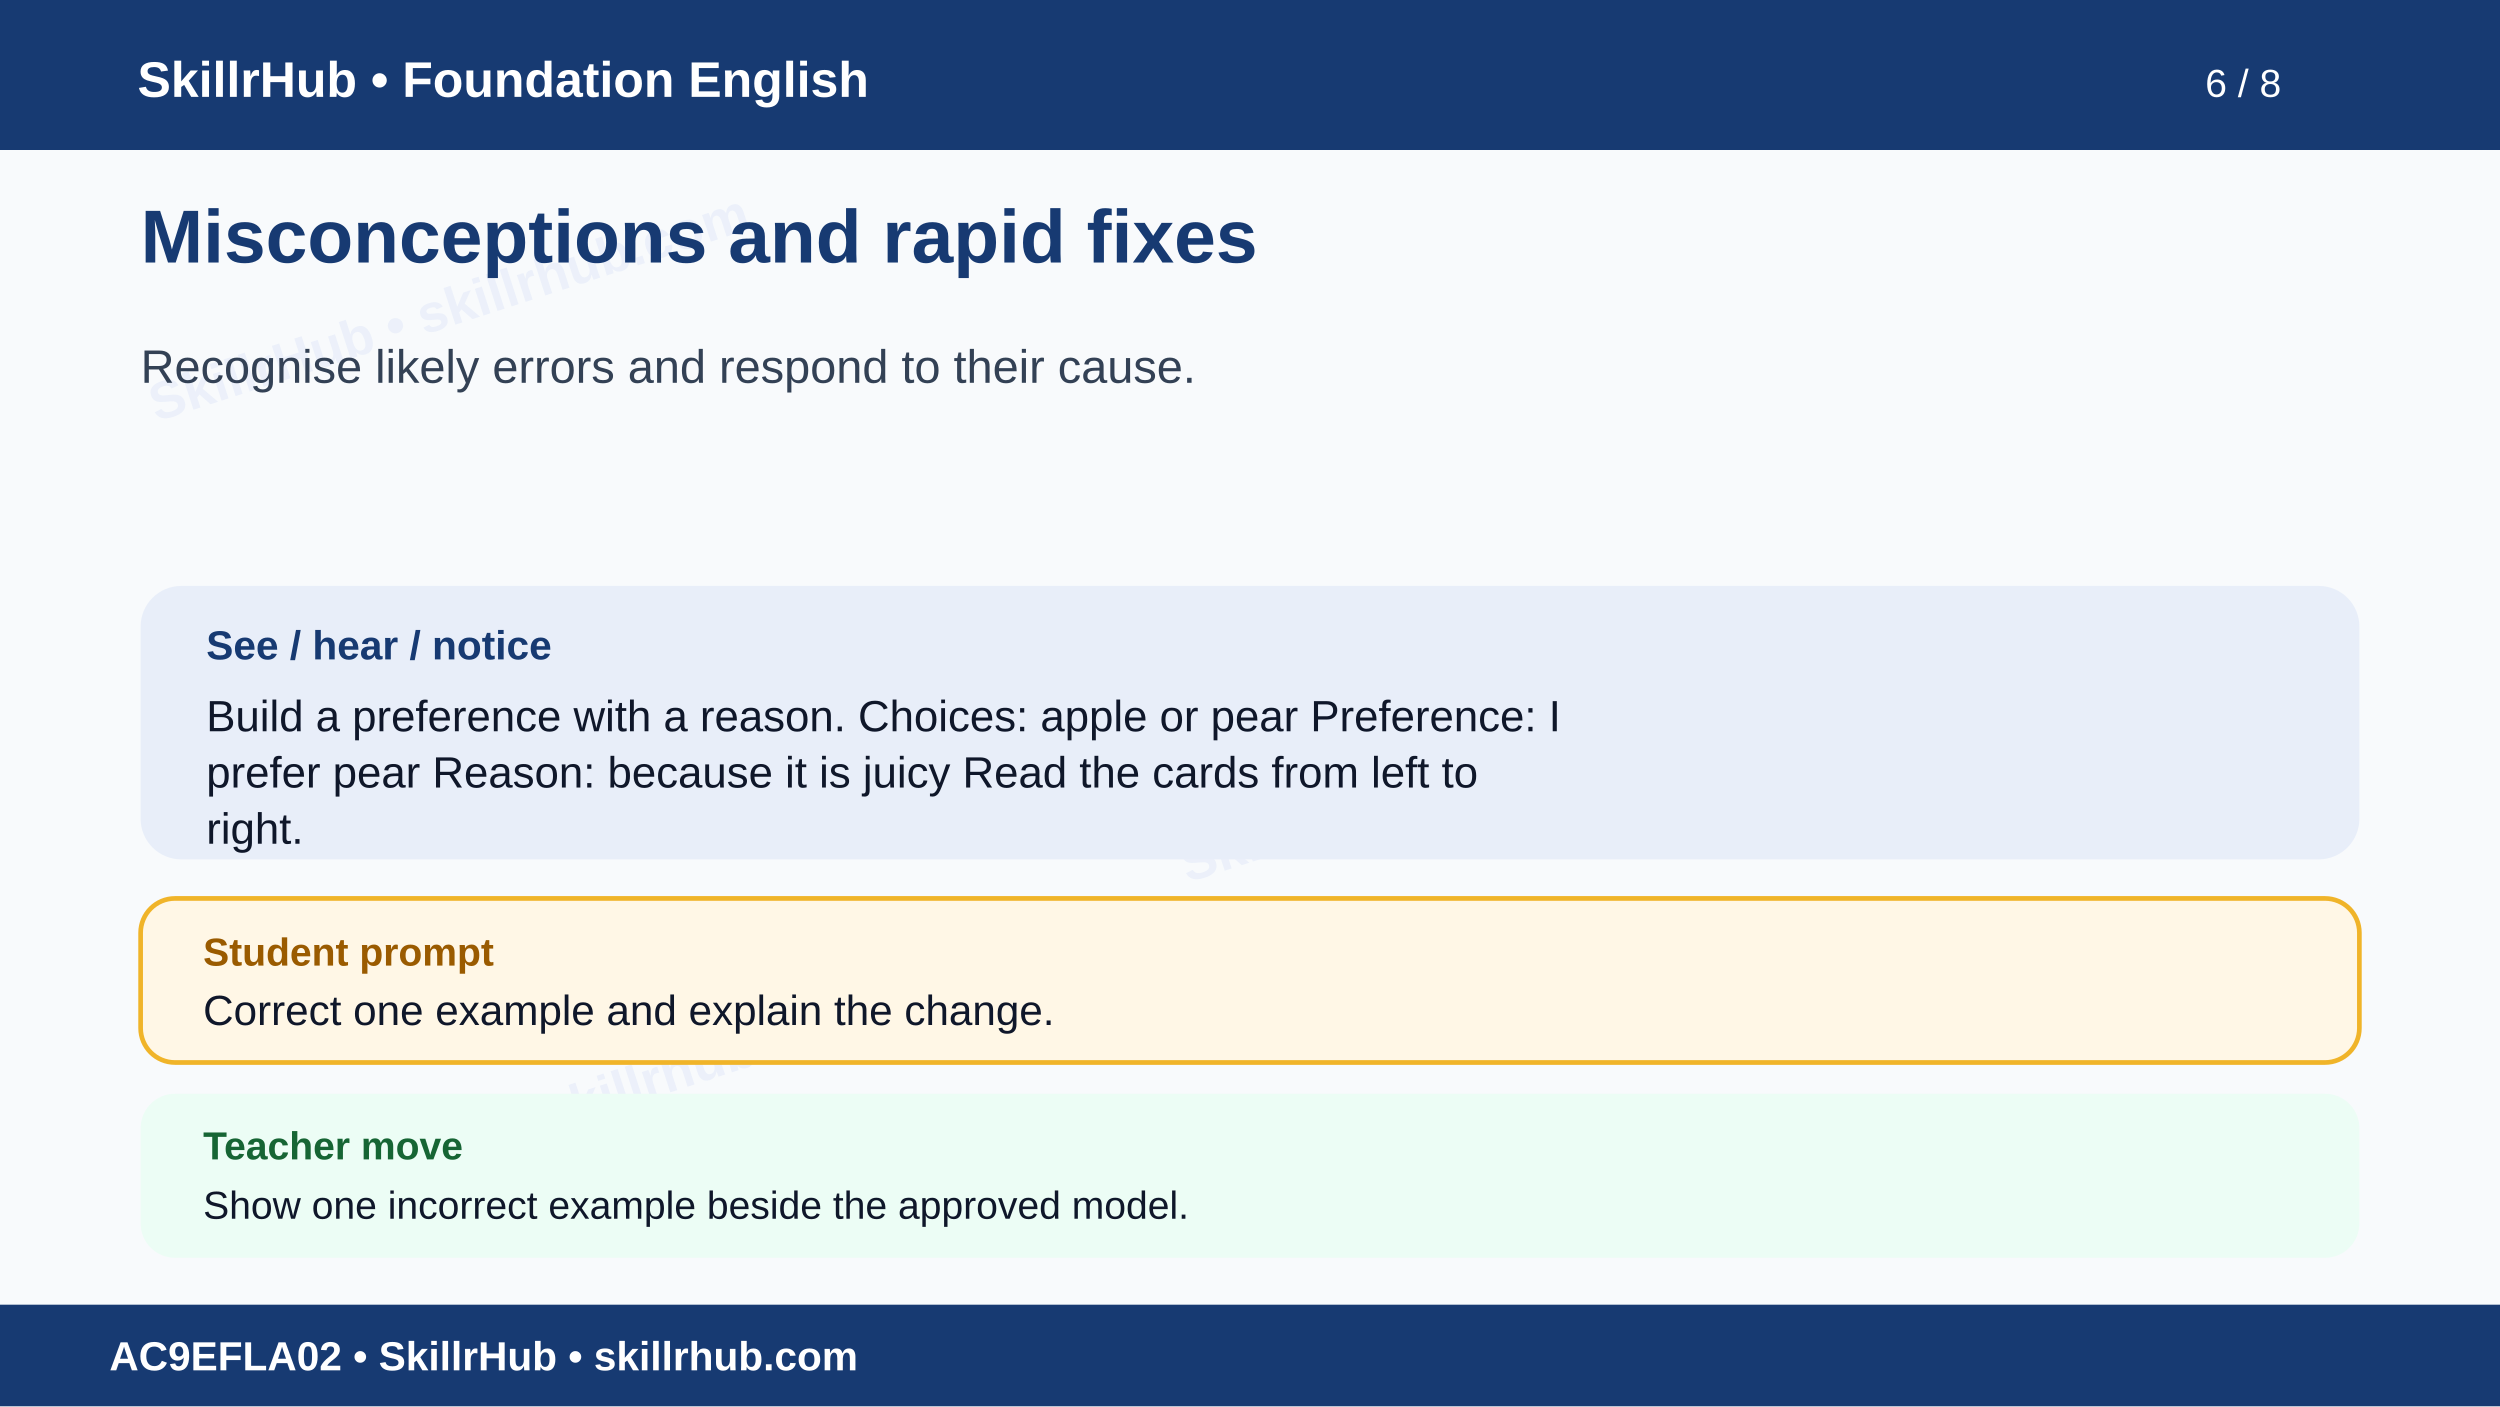
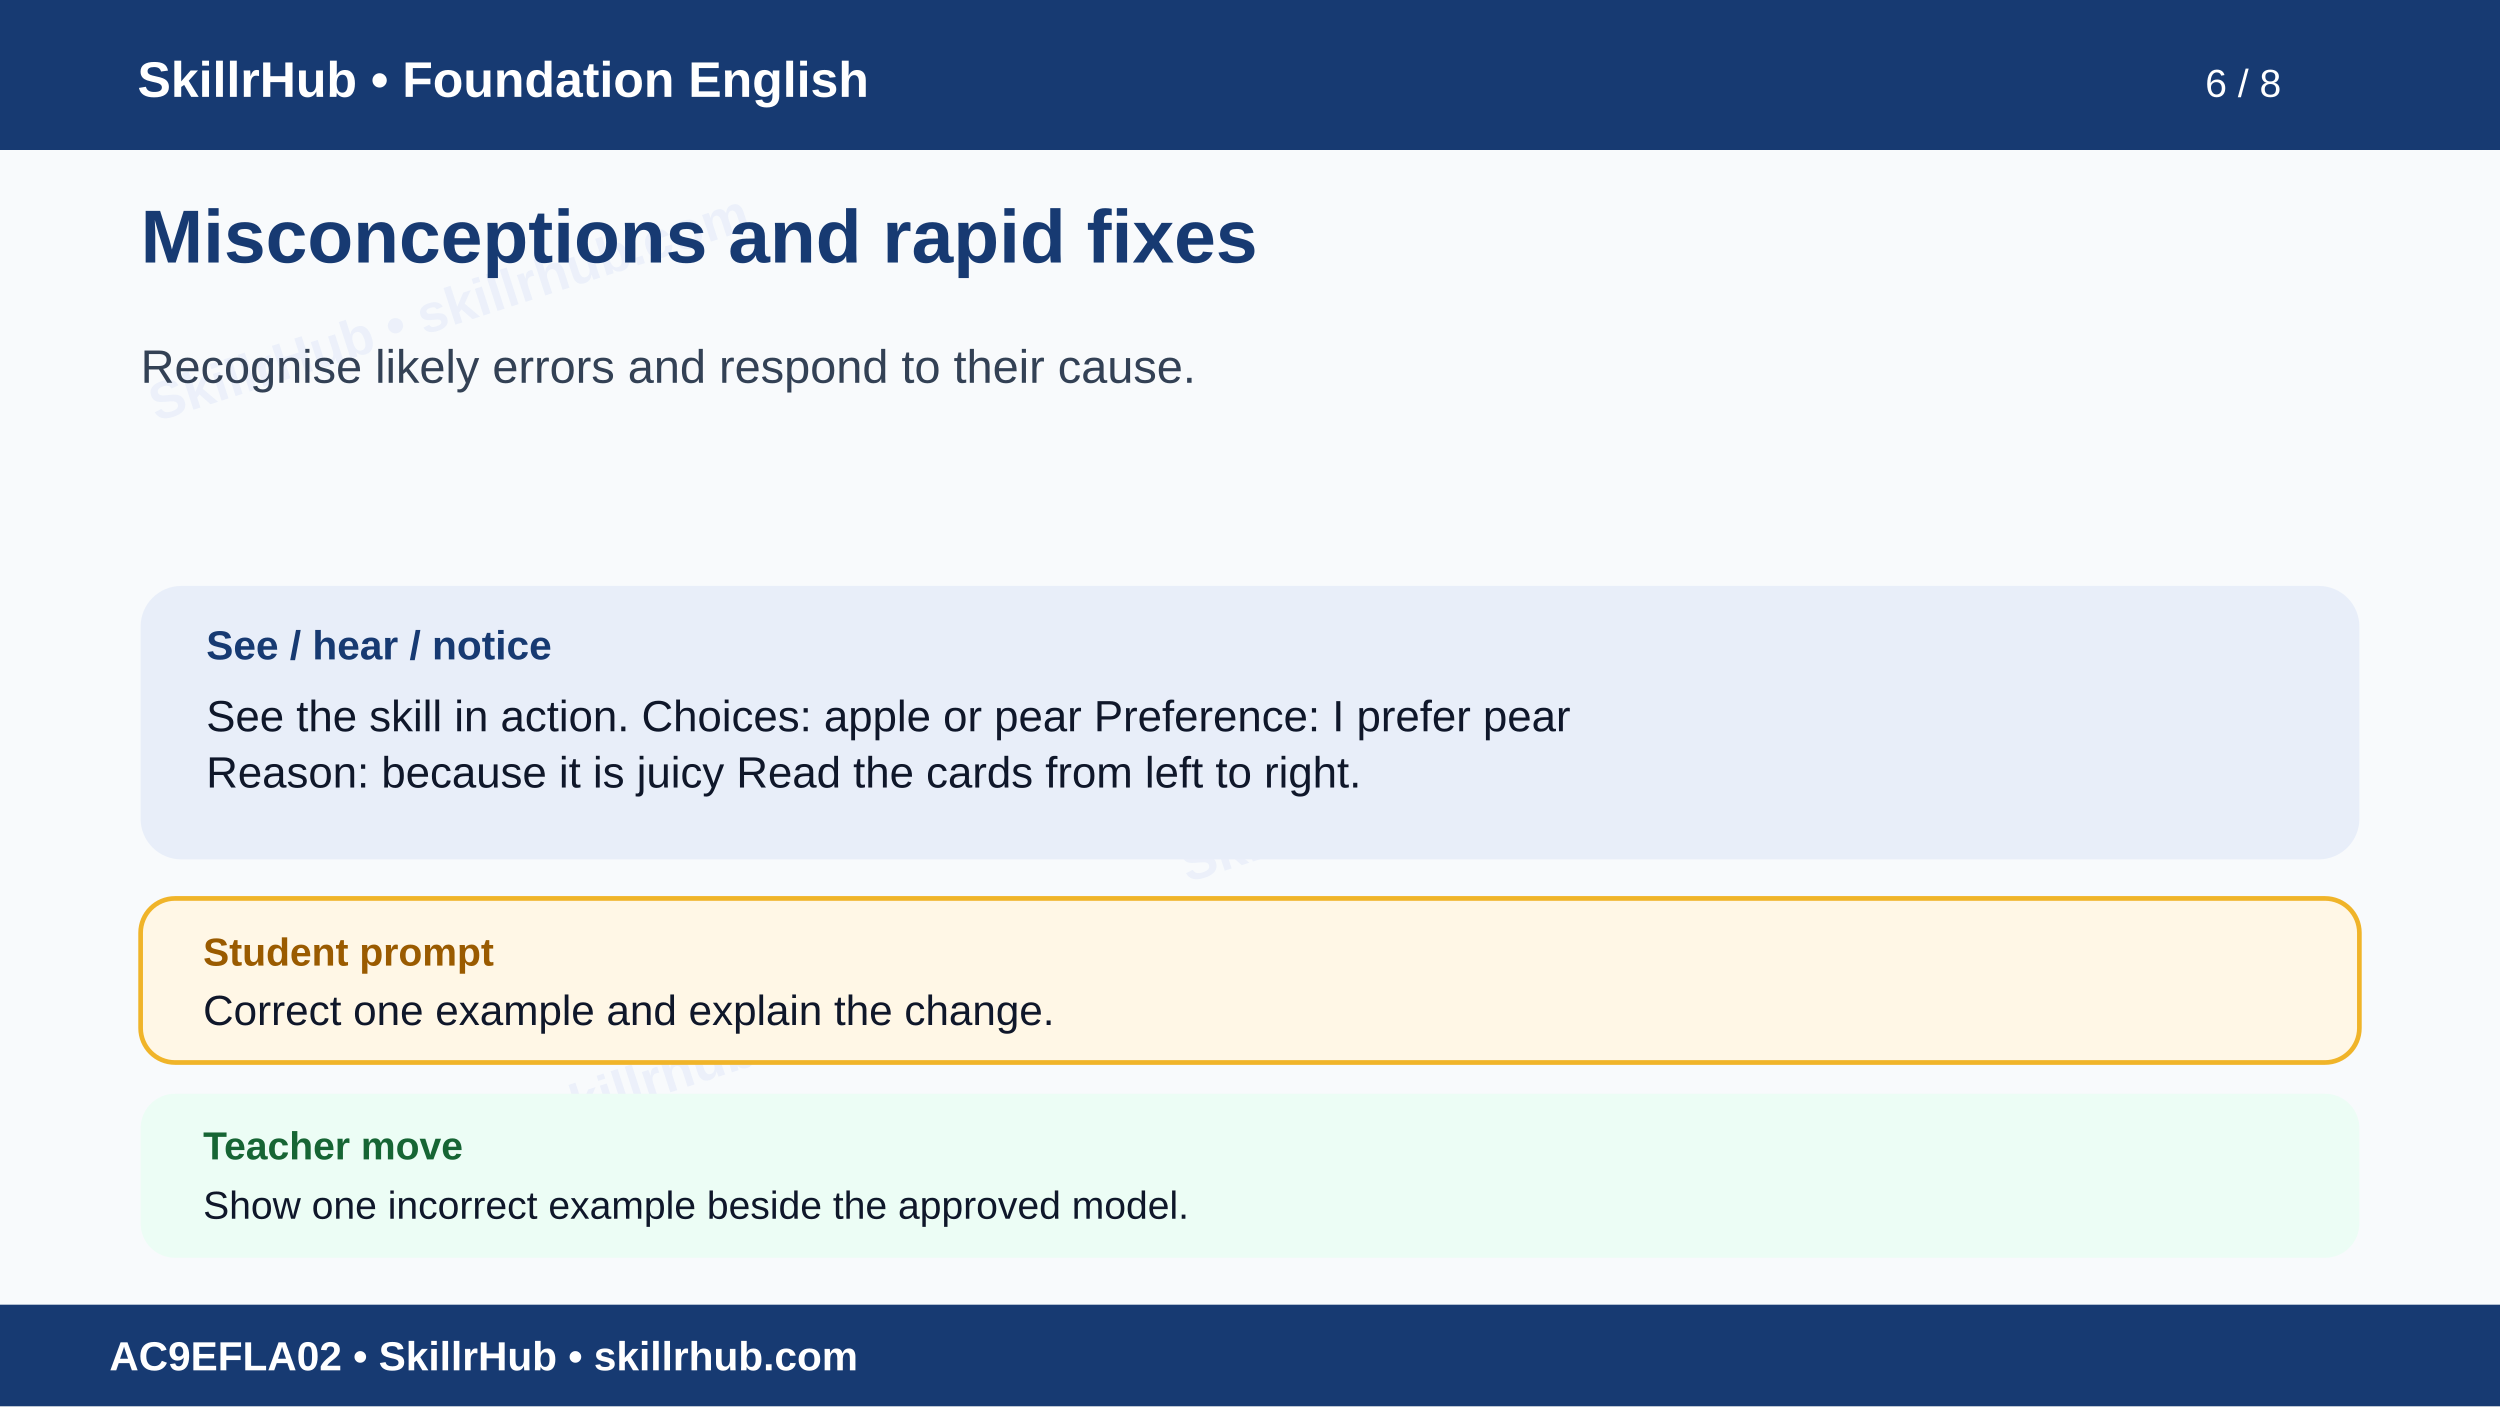
<svg xmlns="http://www.w3.org/2000/svg" width="1600" height="900" viewBox="0 0 1600 900" role="img" aria-labelledby="t d">
  <rect width="1600" height="900" fill="#f8fafc" />
  <g opacity=".055" fill="#1d4ed8" font-family="Arial" font-size="34" font-weight="700">
    <text x="100" y="270" transform="rotate(-18 100 270)">SkillrHub • skillrhub.com</text>
    <text x="760" y="565" transform="rotate(-18 760 565)">SkillrHub • skillrhub.com</text>
    <text x="180" y="780" transform="rotate(-18 180 780)">SkillrHub • skillrhub.com</text>
  </g>
  <rect width="1600" height="96" fill="#173a72" />
  <text x="88" y="62" fill="#fff" font-family="Arial" font-size="32" font-weight="700">SkillrHub • Foundation English</text>
  <text x="1460" y="62" text-anchor="end" fill="#fff" font-family="Arial" font-size="25">6 / 8</text>
  <text x="90" y="168" fill="#173a72" font-family="Arial,Helvetica,sans-serif" font-size="48" font-weight="700">Misconceptions and rapid fixes</text>
  <text x="90" y="245" fill="#334155" font-family="Arial,Helvetica,sans-serif" font-size="30" font-weight="400">Recognise likely errors and respond to their cause.</text>
  <rect x="90" y="375" width="1420" height="175" rx="26" fill="#e8eef9" />
  <text x="132" y="422" fill="#173a72" font-family="Arial" font-size="26" font-weight="700">See / hear / notice</text>
-   <text x="132" y="468" fill="#0f172a" font-family="Arial,Helvetica,sans-serif" font-size="28" font-weight="400">Build a preference with a reason. Choices: apple or pear Preference: I</text>
-   <text x="132" y="504" fill="#0f172a" font-family="Arial,Helvetica,sans-serif" font-size="28" font-weight="400">prefer pear Reason: because it is juicy Read the cards from left to</text>
-   <text x="132" y="540" fill="#0f172a" font-family="Arial,Helvetica,sans-serif" font-size="28" font-weight="400">right.</text>
+   <text x="132" y="468" fill="#0f172a" font-family="Arial,Helvetica,sans-serif" font-size="28" font-weight="400">See the skill in action. Choices: apple or pear Preference: I prefer pear</text>
+   <text x="132" y="504" fill="#0f172a" font-family="Arial,Helvetica,sans-serif" font-size="28" font-weight="400">Reason: because it is juicy Read the cards from left to right.</text>
  <rect x="90" y="575" width="1420" height="105" rx="22" fill="#fff7e6" stroke="#f0b429" stroke-width="3" />
  <text x="130" y="618" fill="#9a5b00" font-family="Arial" font-size="25" font-weight="700">Student prompt</text>
  <text x="130" y="656" fill="#0f172a" font-family="Arial,Helvetica,sans-serif" font-size="27" font-weight="400">Correct one example and explain the change.</text>
  <rect x="90" y="700" width="1420" height="105" rx="22" fill="#ecfdf5" />
  <text x="130" y="742" fill="#166534" font-family="Arial" font-size="25" font-weight="700">Teacher move</text>
  <text x="130" y="780" fill="#0f172a" font-family="Arial,Helvetica,sans-serif" font-size="25" font-weight="400">Show one incorrect example beside the approved model.</text>
  <rect y="835" width="1600" height="65" fill="#173a72" />
  <text x="70" y="877" fill="#fff" font-family="Arial" font-size="26" font-weight="700">AC9EFLA02 • SkillrHub • skillrhub.com</text>
</svg>
